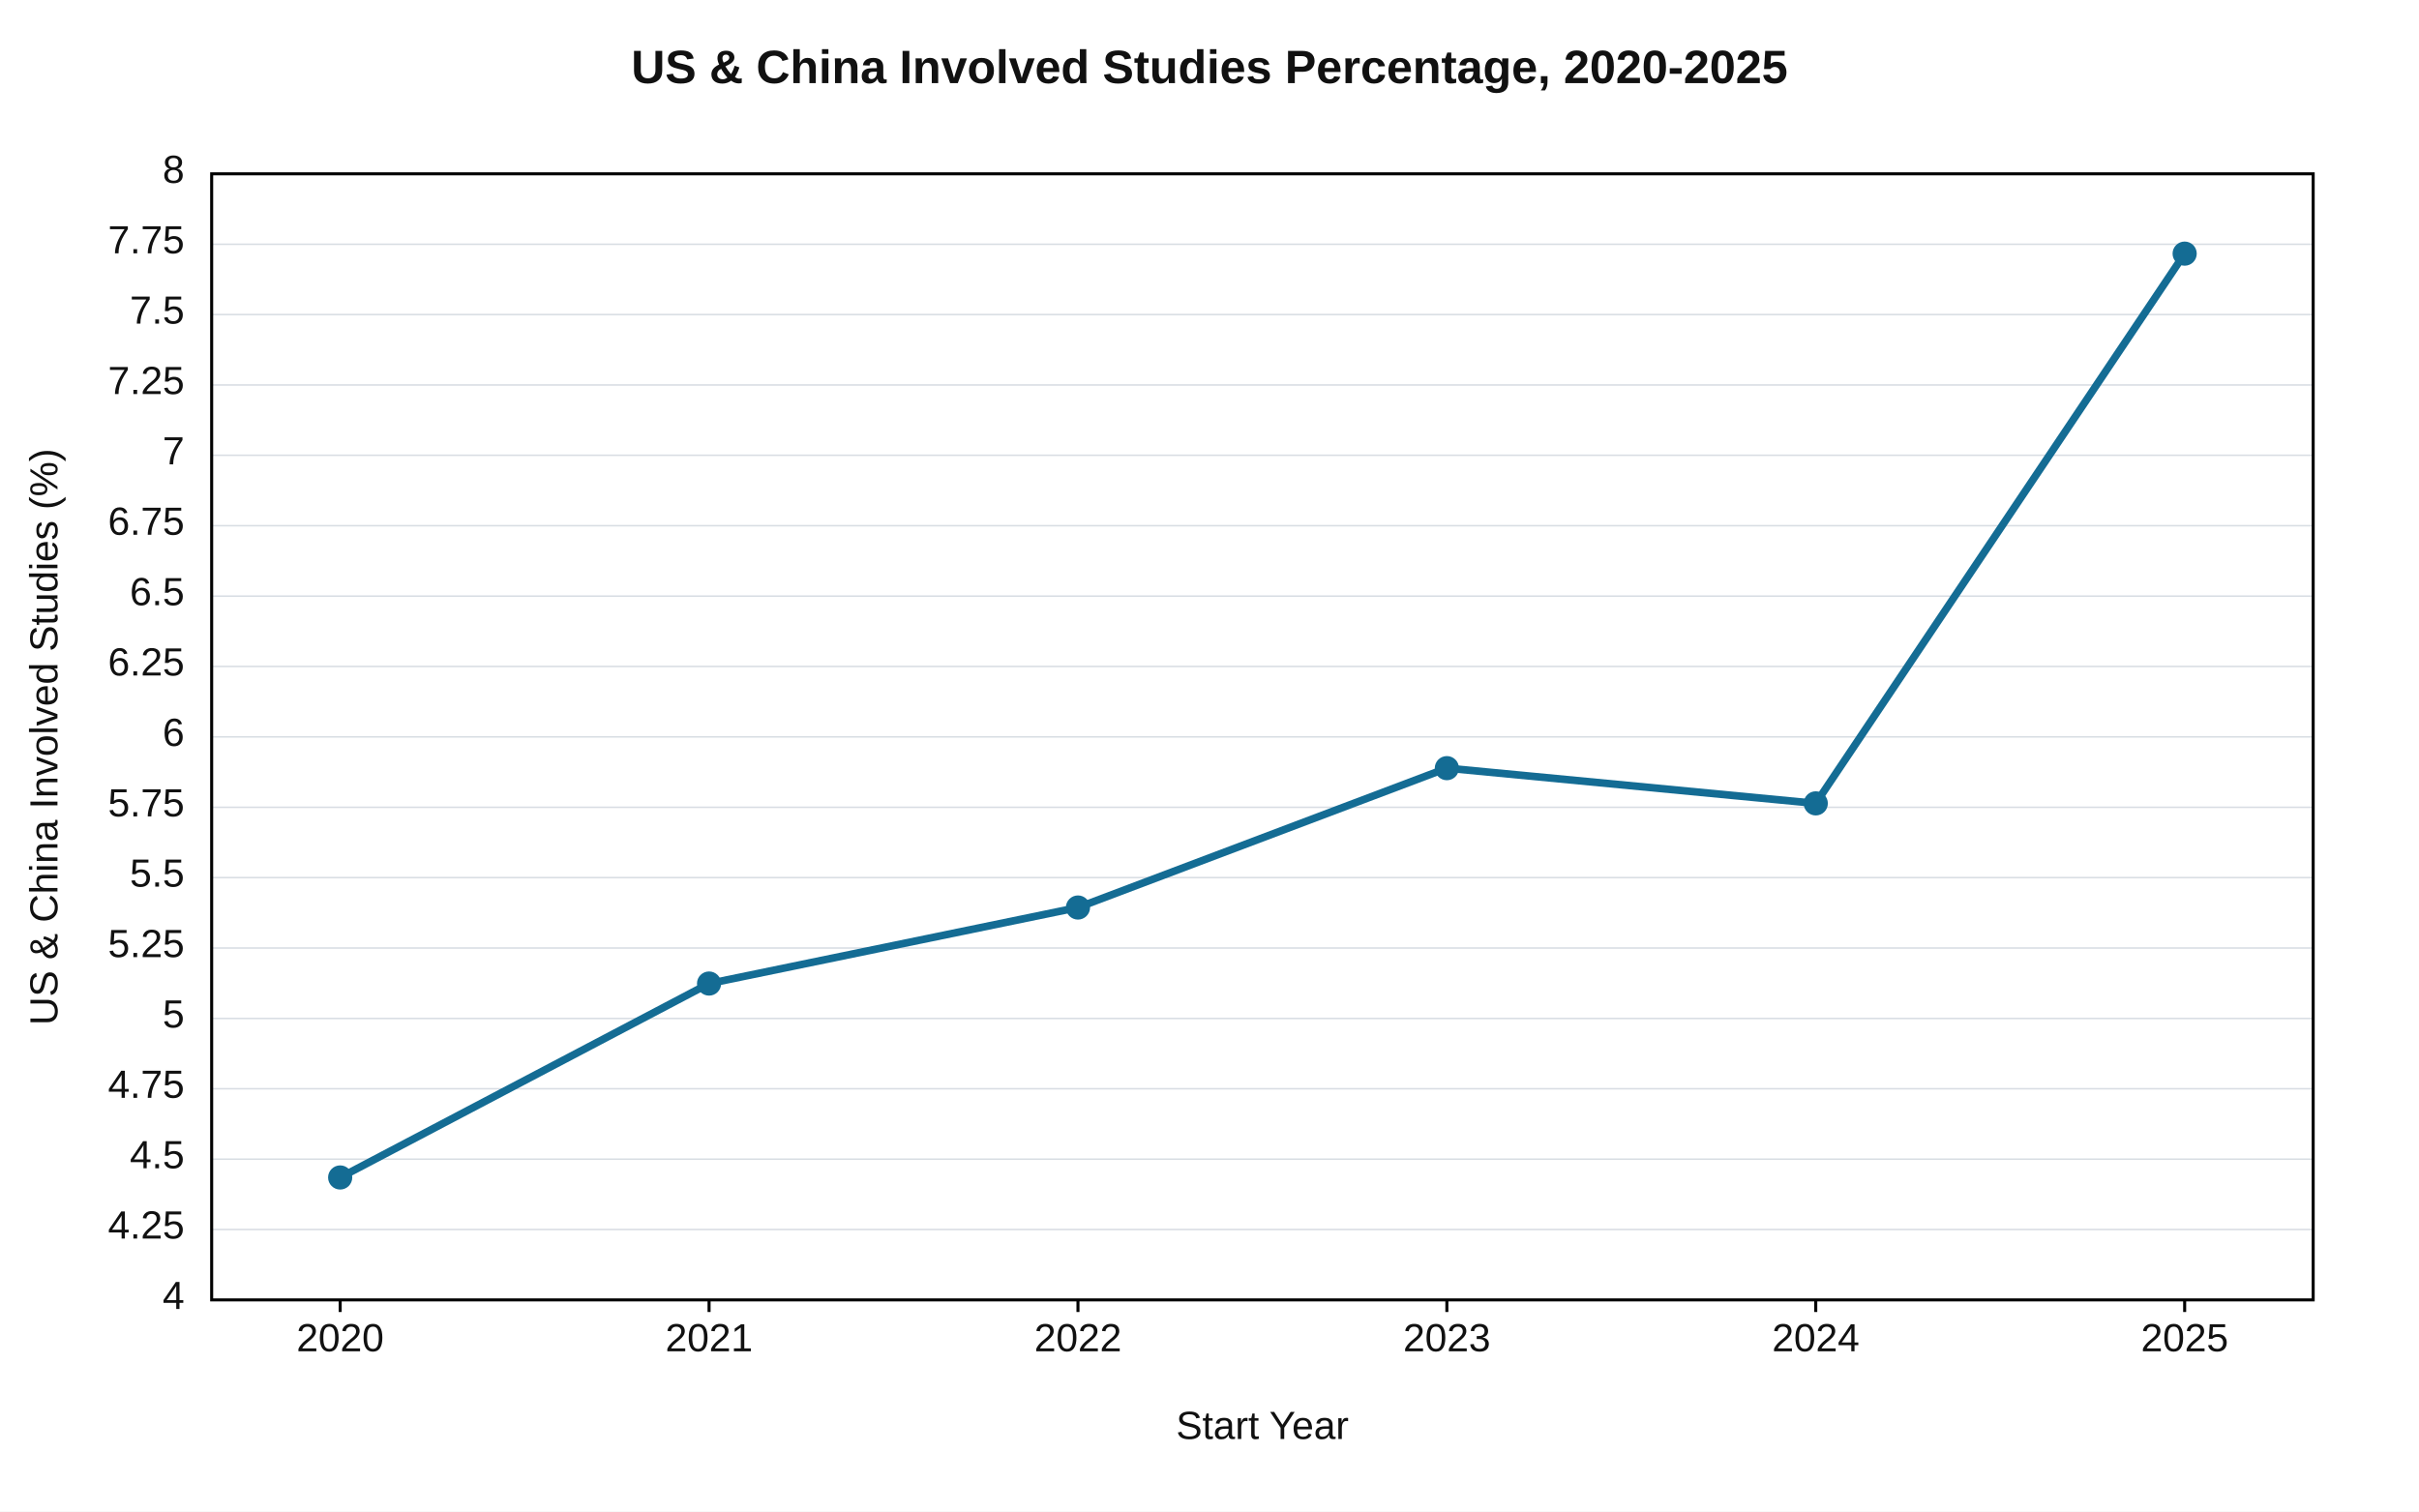
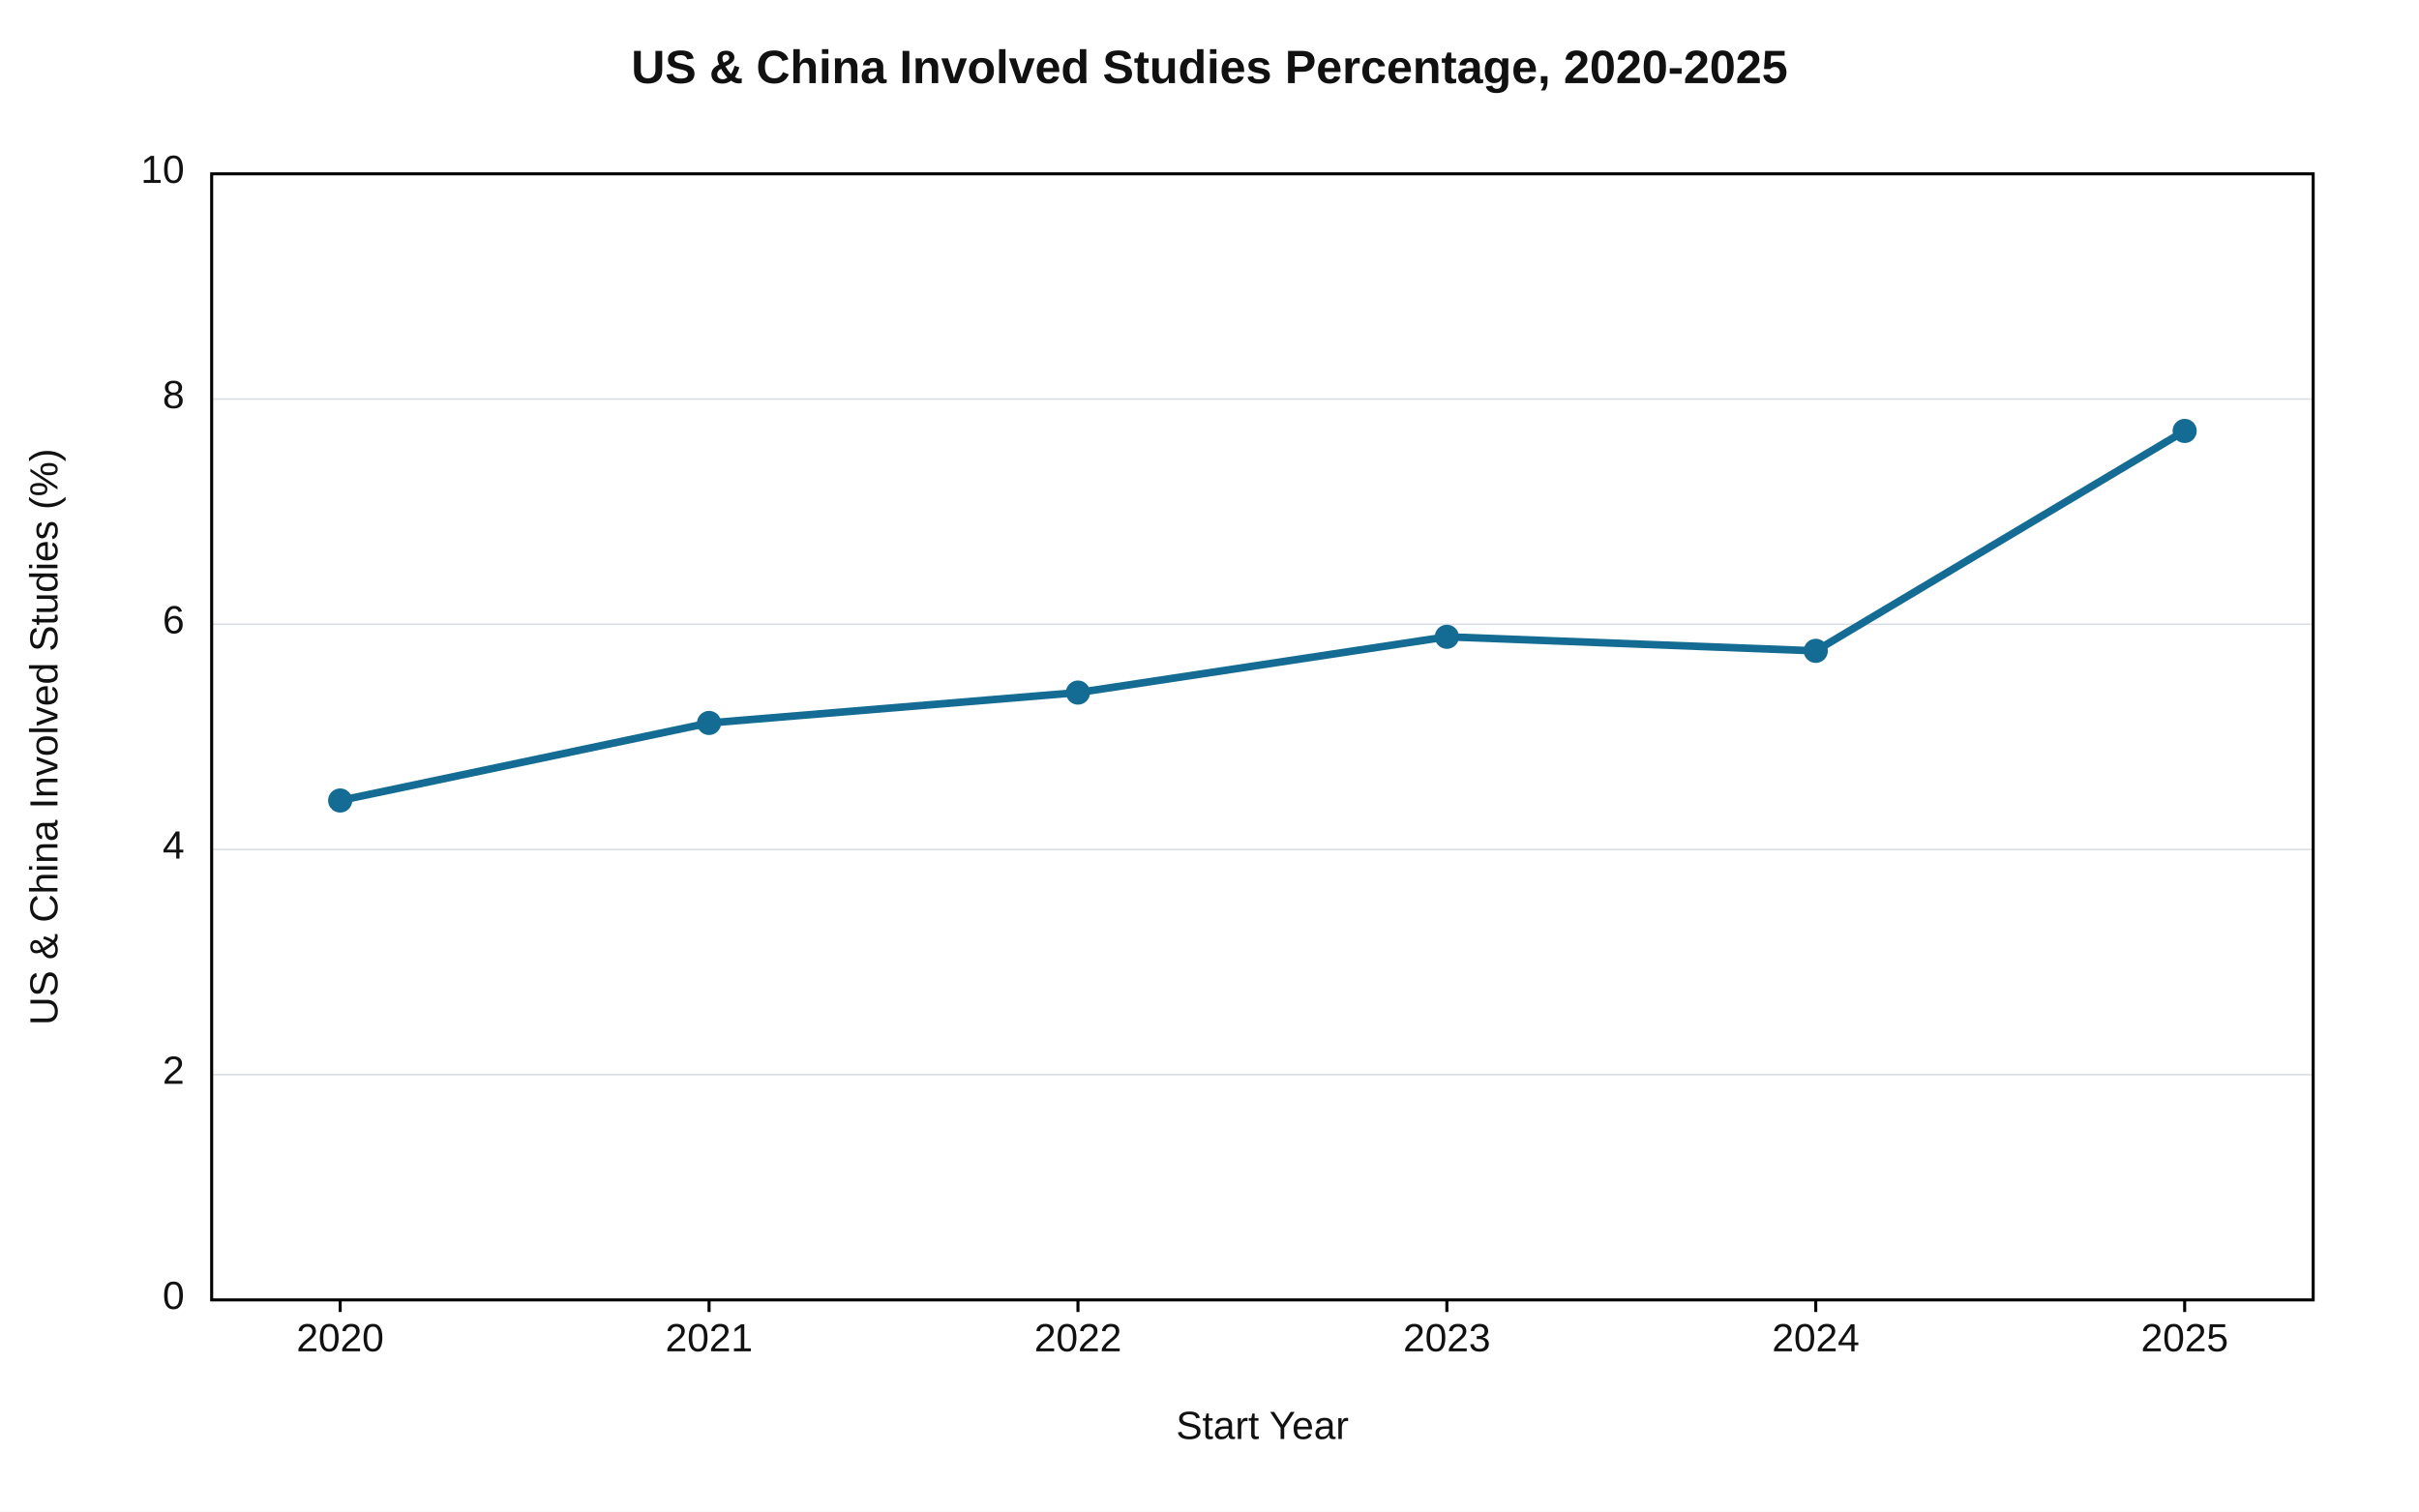
<svg xmlns="http://www.w3.org/2000/svg" width="1600" height="1000" viewBox="0 0 1600 1000">
  <rect x="0" y="0" width="1600" height="1000" fill="#ffffff" />
  <style>text{font-family:Arial,Helvetica,sans-serif;fill:#111}.title{font-size:31px;font-weight:700}.axis{font-size:26px}.tick{font-size:26px}</style>
  <text x="800.0" y="55" text-anchor="middle" class="title">US &amp; China Involved Studies Percentage, 2020-2025</text>
  <line x1="140" y1="860.0" x2="1530" y2="860.0" stroke="#d8dde3" stroke-width="1" />
-   <text x="122" y="866.0" text-anchor="end" class="tick">4</text>
-   <line x1="140" y1="813.4" x2="1530" y2="813.4" stroke="#d8dde3" stroke-width="1" />
-   <text x="122" y="819.4" text-anchor="end" class="tick">4.25</text>
-   <line x1="140" y1="766.9" x2="1530" y2="766.9" stroke="#d8dde3" stroke-width="1" />
-   <text x="122" y="772.9" text-anchor="end" class="tick">4.5</text>
-   <line x1="140" y1="720.3" x2="1530" y2="720.3" stroke="#d8dde3" stroke-width="1" />
-   <text x="122" y="726.3" text-anchor="end" class="tick">4.75</text>
-   <line x1="140" y1="673.8" x2="1530" y2="673.8" stroke="#d8dde3" stroke-width="1" />
-   <text x="122" y="679.8" text-anchor="end" class="tick">5</text>
-   <line x1="140" y1="627.2" x2="1530" y2="627.2" stroke="#d8dde3" stroke-width="1" />
-   <text x="122" y="633.2" text-anchor="end" class="tick">5.25</text>
-   <line x1="140" y1="580.6" x2="1530" y2="580.6" stroke="#d8dde3" stroke-width="1" />
-   <text x="122" y="586.6" text-anchor="end" class="tick">5.5</text>
-   <line x1="140" y1="534.1" x2="1530" y2="534.1" stroke="#d8dde3" stroke-width="1" />
-   <text x="122" y="540.1" text-anchor="end" class="tick">5.75</text>
-   <line x1="140" y1="487.5" x2="1530" y2="487.5" stroke="#d8dde3" stroke-width="1" />
-   <text x="122" y="493.5" text-anchor="end" class="tick">6</text>
-   <line x1="140" y1="440.9" x2="1530" y2="440.9" stroke="#d8dde3" stroke-width="1" />
-   <text x="122" y="446.9" text-anchor="end" class="tick">6.25</text>
-   <line x1="140" y1="394.4" x2="1530" y2="394.4" stroke="#d8dde3" stroke-width="1" />
-   <text x="122" y="400.4" text-anchor="end" class="tick">6.5</text>
-   <line x1="140" y1="347.8" x2="1530" y2="347.8" stroke="#d8dde3" stroke-width="1" />
-   <text x="122" y="353.8" text-anchor="end" class="tick">6.75</text>
-   <line x1="140" y1="301.2" x2="1530" y2="301.2" stroke="#d8dde3" stroke-width="1" />
-   <text x="122" y="307.2" text-anchor="end" class="tick">7</text>
-   <line x1="140" y1="254.7" x2="1530" y2="254.7" stroke="#d8dde3" stroke-width="1" />
-   <text x="122" y="260.7" text-anchor="end" class="tick">7.25</text>
-   <line x1="140" y1="208.1" x2="1530" y2="208.1" stroke="#d8dde3" stroke-width="1" />
-   <text x="122" y="214.1" text-anchor="end" class="tick">7.5</text>
-   <line x1="140" y1="161.6" x2="1530" y2="161.6" stroke="#d8dde3" stroke-width="1" />
-   <text x="122" y="167.6" text-anchor="end" class="tick">7.75</text>
+   <text x="122" y="866.0" text-anchor="end" class="tick">0</text>
+   <line x1="140" y1="711.0" x2="1530" y2="711.0" stroke="#d8dde3" stroke-width="1" />
+   <text x="122" y="717.0" text-anchor="end" class="tick">2</text>
+   <line x1="140" y1="562.0" x2="1530" y2="562.0" stroke="#d8dde3" stroke-width="1" />
+   <text x="122" y="568.0" text-anchor="end" class="tick">4</text>
+   <line x1="140" y1="413.0" x2="1530" y2="413.0" stroke="#d8dde3" stroke-width="1" />
+   <text x="122" y="419.0" text-anchor="end" class="tick">6</text>
+   <line x1="140" y1="264.0" x2="1530" y2="264.0" stroke="#d8dde3" stroke-width="1" />
+   <text x="122" y="270.0" text-anchor="end" class="tick">8</text>
  <line x1="140" y1="115.0" x2="1530" y2="115.0" stroke="#d8dde3" stroke-width="1" />
-   <text x="122" y="121.0" text-anchor="end" class="tick">8</text>
+   <text x="122" y="121.0" text-anchor="end" class="tick">10</text>
  <line x1="225.0" y1="860" x2="225.0" y2="868" stroke="#000" stroke-width="2" />
  <text x="225.0" y="894" text-anchor="middle" class="tick">2020</text>
  <line x1="469.0" y1="860" x2="469.0" y2="868" stroke="#000" stroke-width="2" />
  <text x="469.0" y="894" text-anchor="middle" class="tick">2021</text>
  <line x1="713.0" y1="860" x2="713.0" y2="868" stroke="#000" stroke-width="2" />
  <text x="713.0" y="894" text-anchor="middle" class="tick">2022</text>
  <line x1="957.0" y1="860" x2="957.0" y2="868" stroke="#000" stroke-width="2" />
  <text x="957.0" y="894" text-anchor="middle" class="tick">2023</text>
  <line x1="1201.0" y1="860" x2="1201.0" y2="868" stroke="#000" stroke-width="2" />
  <text x="1201.0" y="894" text-anchor="middle" class="tick">2024</text>
  <line x1="1445.0" y1="860" x2="1445.0" y2="868" stroke="#000" stroke-width="2" />
  <text x="1445.0" y="894" text-anchor="middle" class="tick">2025</text>
-   <polyline points="225.0,779.0 469.0,650.7 713.0,600.4 957.0,508.2 1201.0,531.5 1445.0,167.8" fill="none" stroke="#146c94" stroke-width="5" stroke-linejoin="round" stroke-linecap="round" />
-   <circle cx="225.0" cy="779.0" r="8" fill="#146c94" />
-   <circle cx="469.0" cy="650.7" r="8" fill="#146c94" />
-   <circle cx="713.0" cy="600.4" r="8" fill="#146c94" />
-   <circle cx="957.0" cy="508.2" r="8" fill="#146c94" />
-   <circle cx="1201.0" cy="531.5" r="8" fill="#146c94" />
-   <circle cx="1445.0" cy="167.8" r="8" fill="#146c94" />
+   <polyline points="225.0,529.6 469.0,478.3 713.0,458.2 957.0,421.3 1201.0,430.6 1445.0,285.1" fill="none" stroke="#146c94" stroke-width="5" stroke-linejoin="round" stroke-linecap="round" />
+   <circle cx="225.0" cy="529.6" r="8" fill="#146c94" />
+   <circle cx="469.0" cy="478.3" r="8" fill="#146c94" />
+   <circle cx="713.0" cy="458.2" r="8" fill="#146c94" />
+   <circle cx="957.0" cy="421.3" r="8" fill="#146c94" />
+   <circle cx="1201.0" cy="430.6" r="8" fill="#146c94" />
+   <circle cx="1445.0" cy="285.1" r="8" fill="#146c94" />
  <rect x="140" y="115" width="1390" height="745" fill="none" stroke="#000" stroke-width="2" />
  <text x="835.0" y="952" text-anchor="middle" class="axis">Start Year</text>
  <text x="38" y="487.5" text-anchor="middle" class="axis" transform="rotate(-90 38 487.5)">US &amp; China Involved Studies (%)</text>
</svg>
